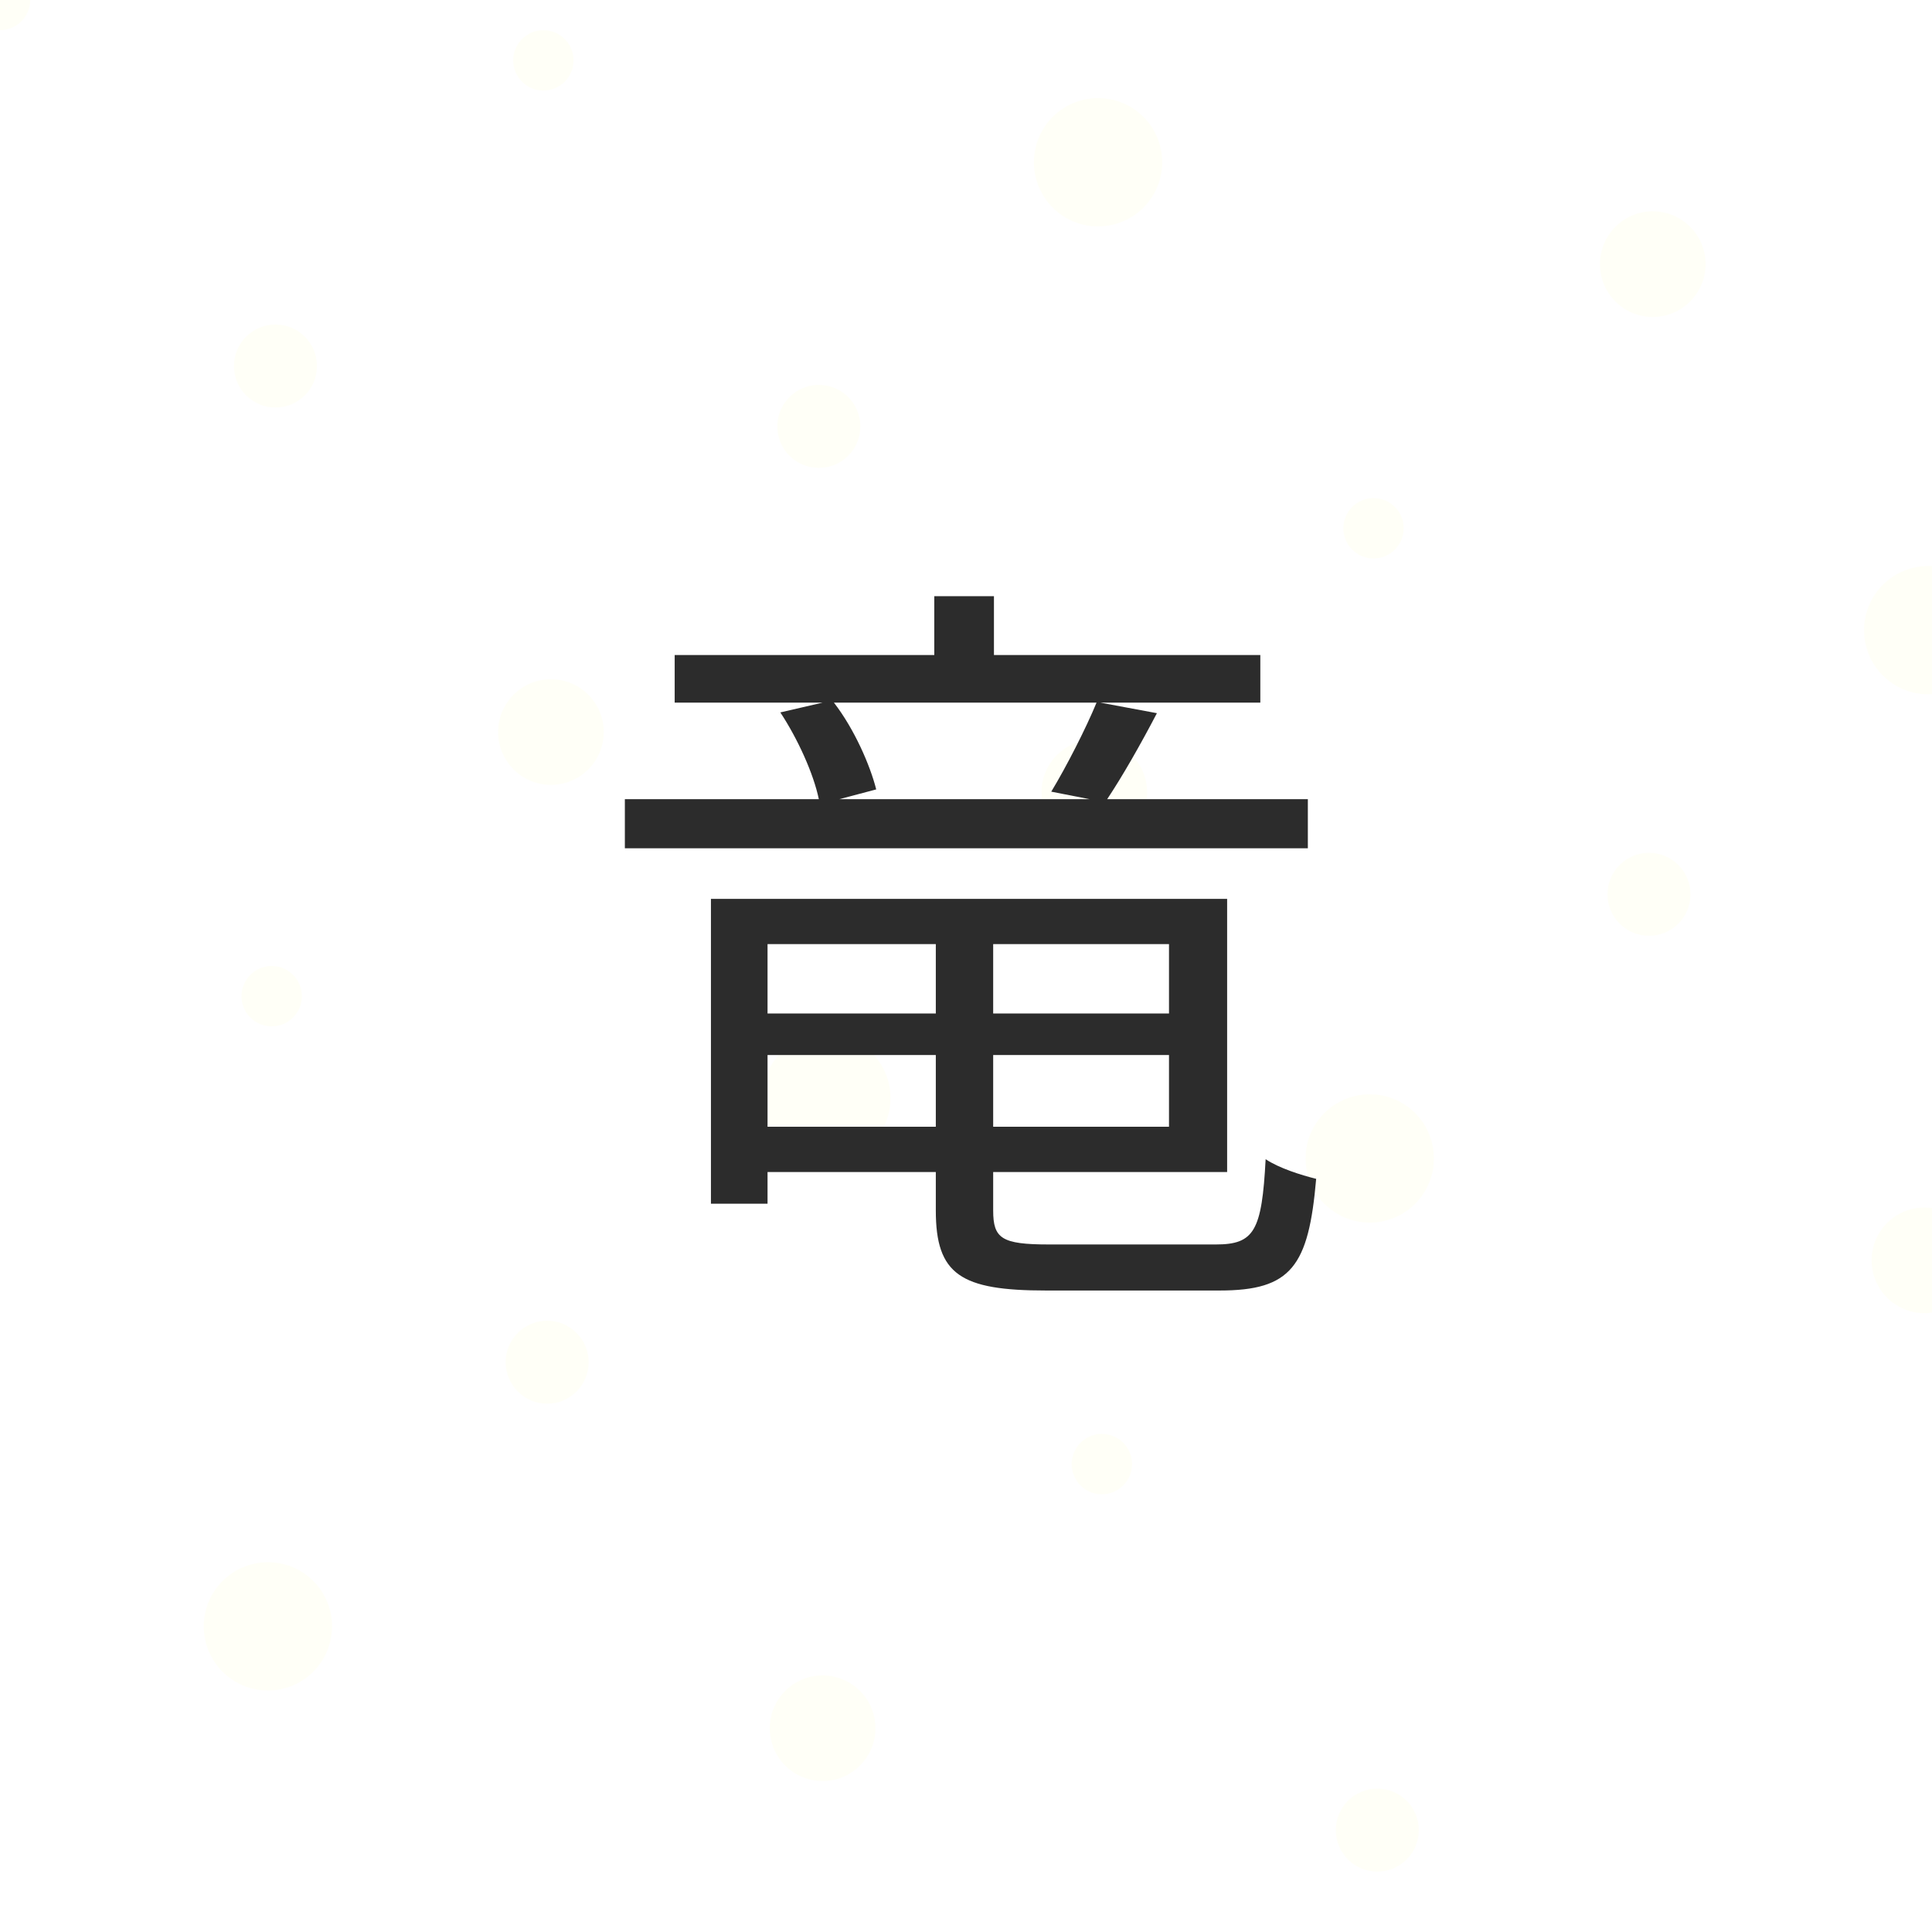
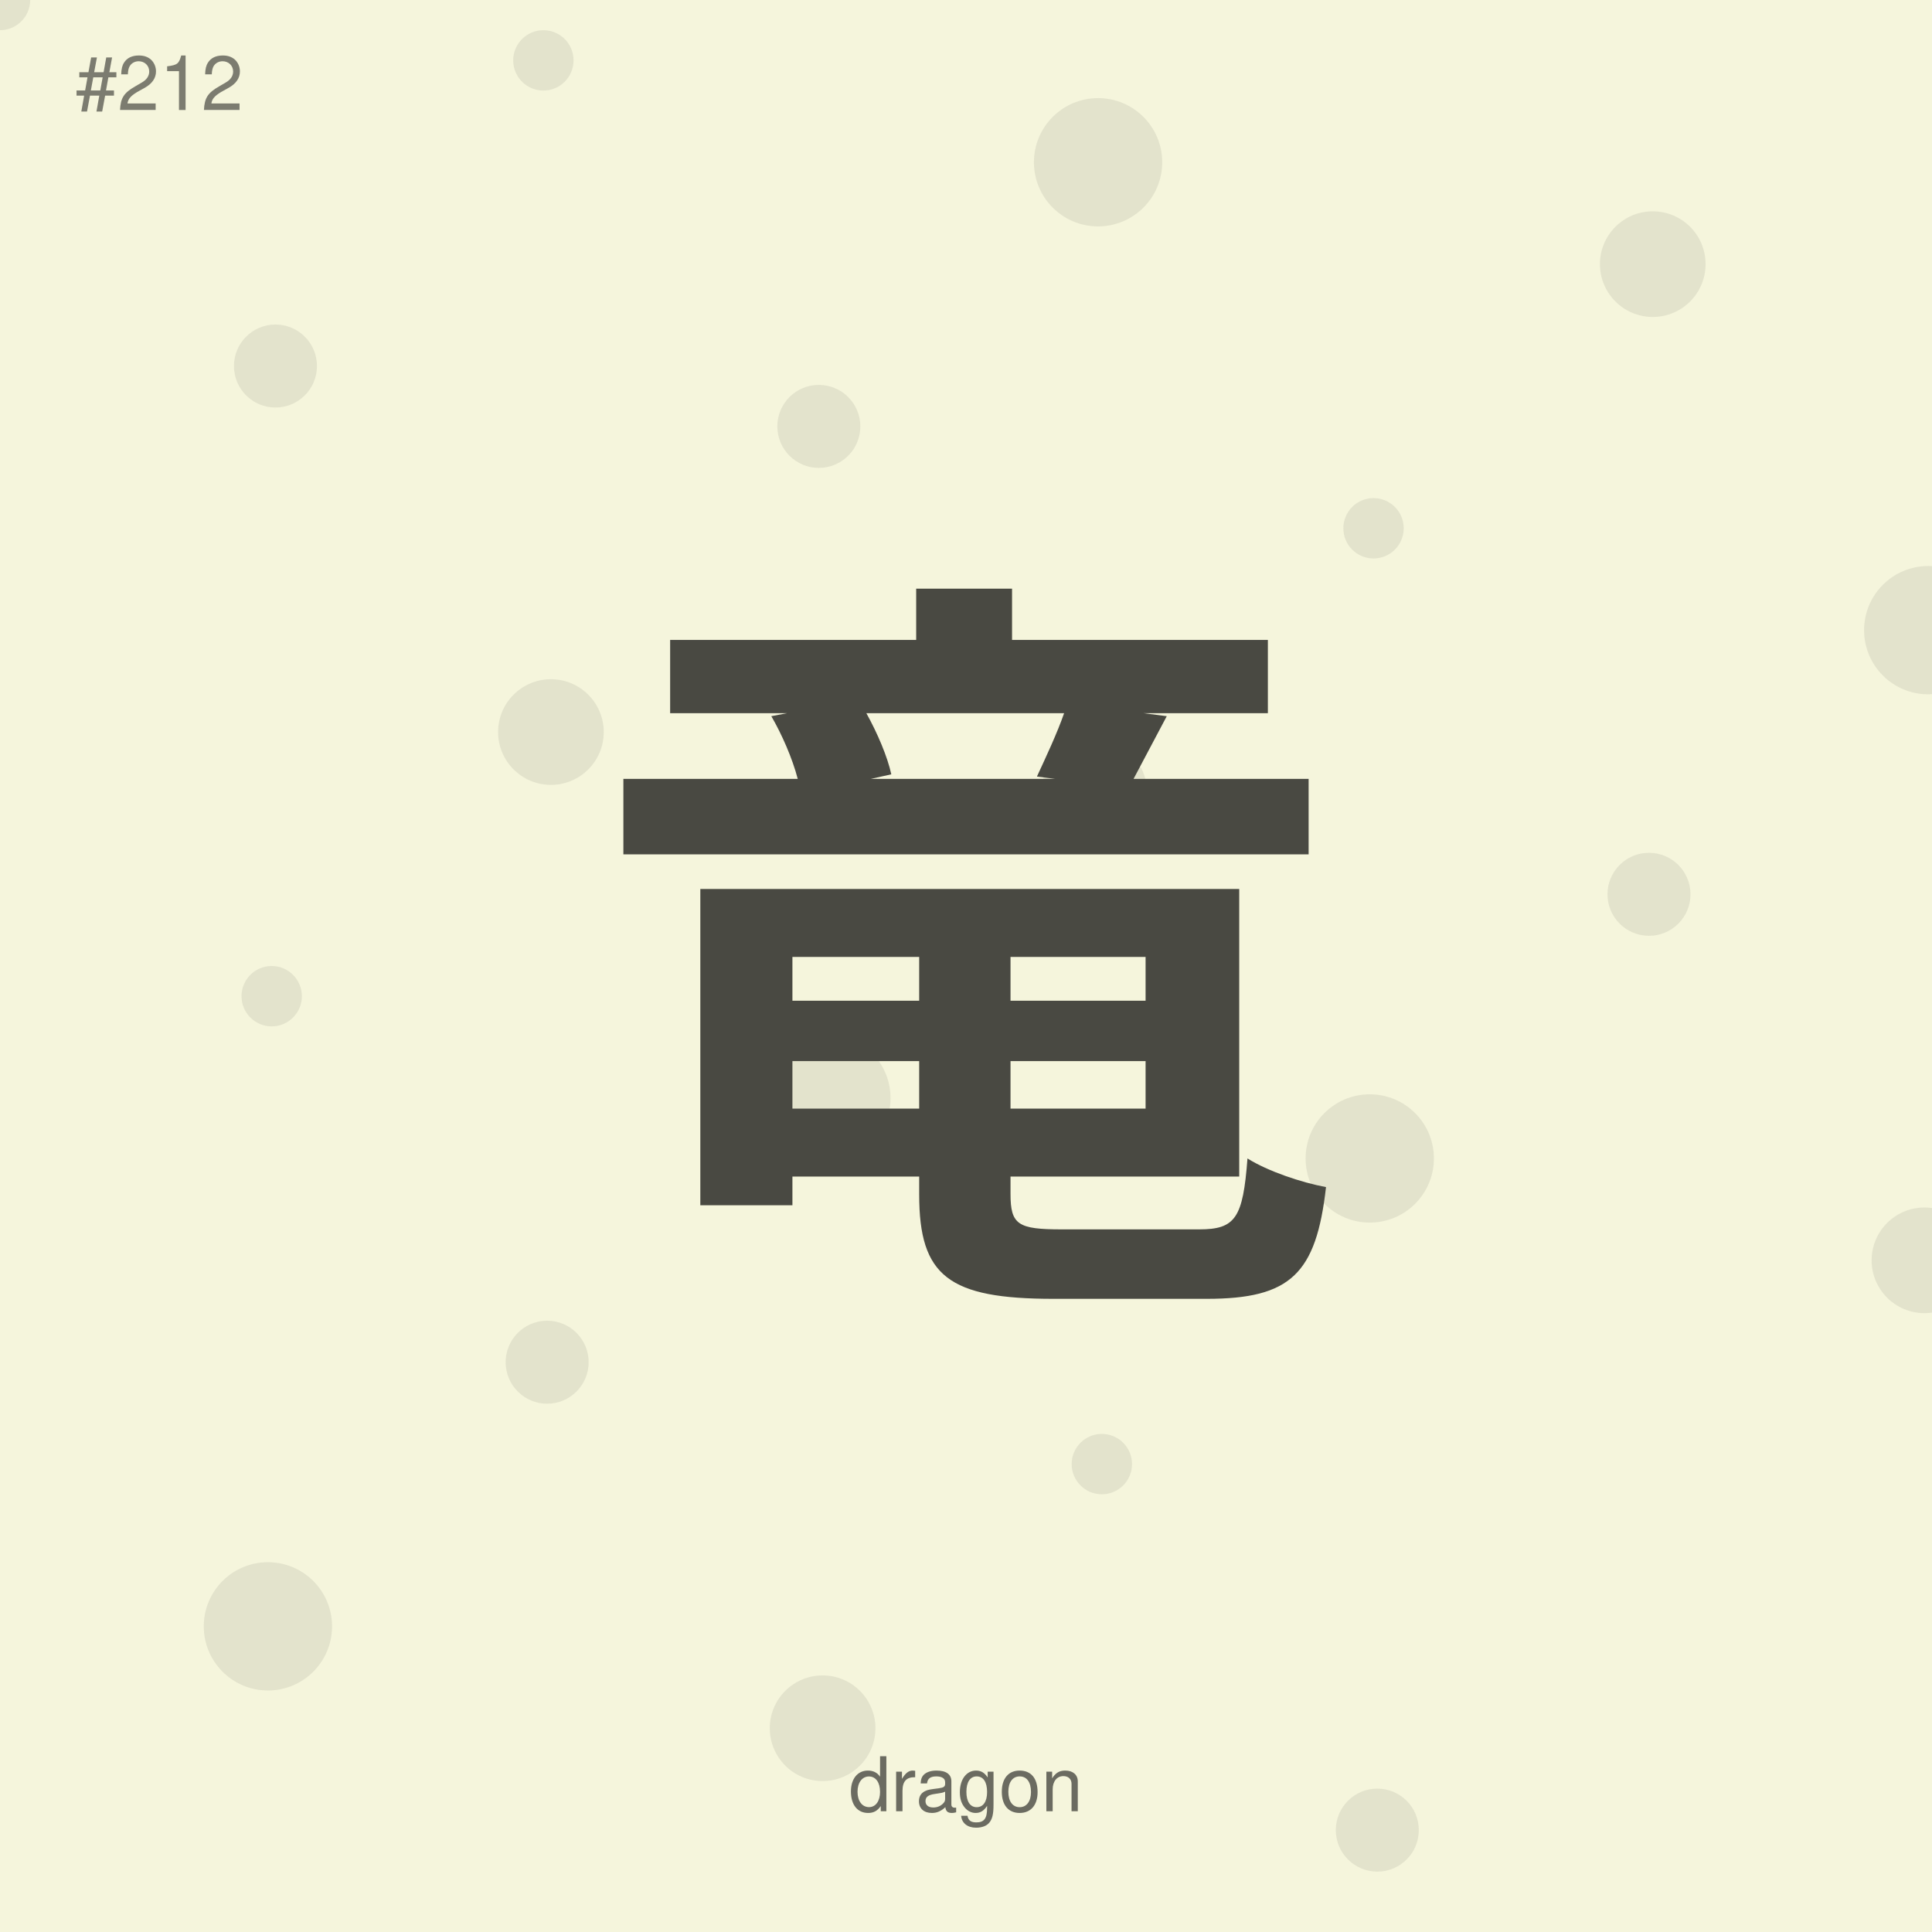
<svg xmlns="http://www.w3.org/2000/svg" width="512" height="512" viewBox="0 0 512 512">
  <defs>
    <style>
      .radical-text {
        font-family: 'Hiragino Sans', 'Yu Gothic', 'Meiryo', 'Takao', 'IPAexGothic', 'IPAGothic', 'VL Gothic', 'Noto Sans CJK JP', serif;
        font-size: 200px;
        text-anchor: middle;
        dominant-baseline: middle;
-         fill: #2c2c2c;
+         fill: #494942;
+         font-weight: bold;
+       }
+       .number-text {
+         font-family: 'Helvetica', 'Arial', sans-serif;
+         font-size: 20px;
+         text-anchor: start;
+         dominant-baseline: hanging;
+         fill: #494942;
+         opacity: 0.7;
+         font-weight: normal;
+       }
+       .meaning-text {
+         font-family: 'Helvetica', 'Arial', sans-serif;
+         font-size: 20px;
+         text-anchor: middle;
+         dominant-baseline: baseline;
+         fill: #494942;
+         opacity: 0.8;
        font-weight: normal;
      }
    </style>
  </defs>
-   <rect width="512" height="512" fill="white" />
-   <g opacity="1.0">
-     <circle cx="0" cy="0" r="8" fill="#ffffeb" opacity="0.4" />
-     <circle cx="73" cy="97" r="11" fill="#ffffeb" opacity="0.4" />
-     <circle cx="146" cy="194" r="14" fill="#ffffeb" opacity="0.4" />
-     <circle cx="219" cy="291" r="17" fill="#ffffeb" opacity="0.4" />
-     <circle cx="292" cy="388" r="8" fill="#ffffeb" opacity="0.4" />
-     <circle cx="365" cy="485" r="11" fill="#ffffeb" opacity="0.4" />
-     <circle cx="438" cy="70" r="14" fill="#ffffeb" opacity="0.4" />
-     <circle cx="511" cy="167" r="17" fill="#ffffeb" opacity="0.4" />
-     <circle cx="72" cy="264" r="8" fill="#ffffeb" opacity="0.4" />
-     <circle cx="145" cy="361" r="11" fill="#ffffeb" opacity="0.4" />
-     <circle cx="218" cy="458" r="14" fill="#ffffeb" opacity="0.4" />
-     <circle cx="291" cy="43" r="17" fill="#ffffeb" opacity="0.4" />
-     <circle cx="364" cy="140" r="8" fill="#ffffeb" opacity="0.4" />
-     <circle cx="437" cy="237" r="11" fill="#ffffeb" opacity="0.4" />
-     <circle cx="510" cy="334" r="14" fill="#ffffeb" opacity="0.4" />
-     <circle cx="71" cy="431" r="17" fill="#ffffeb" opacity="0.4" />
-     <circle cx="144" cy="16" r="8" fill="#ffffeb" opacity="0.4" />
-     <circle cx="217" cy="113" r="11" fill="#ffffeb" opacity="0.4" />
-     <circle cx="290" cy="210" r="14" fill="#ffffeb" opacity="0.4" />
-     <circle cx="363" cy="307" r="17" fill="#ffffeb" opacity="0.4" />
+   <rect width="512" height="512" fill="#F5F5DC" />
+   <g opacity="0.6">
+     <circle cx="0" cy="0" r="8" fill="#abab9a" opacity="0.4" />
+     <circle cx="73" cy="97" r="11" fill="#abab9a" opacity="0.4" />
+     <circle cx="146" cy="194" r="14" fill="#abab9a" opacity="0.4" />
+     <circle cx="219" cy="291" r="17" fill="#abab9a" opacity="0.4" />
+     <circle cx="292" cy="388" r="8" fill="#abab9a" opacity="0.4" />
+     <circle cx="365" cy="485" r="11" fill="#abab9a" opacity="0.4" />
+     <circle cx="438" cy="70" r="14" fill="#abab9a" opacity="0.4" />
+     <circle cx="511" cy="167" r="17" fill="#abab9a" opacity="0.4" />
+     <circle cx="72" cy="264" r="8" fill="#abab9a" opacity="0.4" />
+     <circle cx="145" cy="361" r="11" fill="#abab9a" opacity="0.4" />
+     <circle cx="218" cy="458" r="14" fill="#abab9a" opacity="0.4" />
+     <circle cx="291" cy="43" r="17" fill="#abab9a" opacity="0.4" />
+     <circle cx="364" cy="140" r="8" fill="#abab9a" opacity="0.4" />
+     <circle cx="437" cy="237" r="11" fill="#abab9a" opacity="0.4" />
+     <circle cx="510" cy="334" r="14" fill="#abab9a" opacity="0.4" />
+     <circle cx="71" cy="431" r="17" fill="#abab9a" opacity="0.4" />
+     <circle cx="144" cy="16" r="8" fill="#abab9a" opacity="0.4" />
+     <circle cx="217" cy="113" r="11" fill="#abab9a" opacity="0.4" />
+     <circle cx="290" cy="210" r="14" fill="#abab9a" opacity="0.4" />
+     <circle cx="363" cy="307" r="17" fill="#abab9a" opacity="0.4" />
  </g>
  <text x="256" y="256" class="radical-text">竜</text>
+   <text x="20" y="20" class="number-text">#212</text>
+   <text x="256" y="480" class="meaning-text">dragon</text>
</svg>
